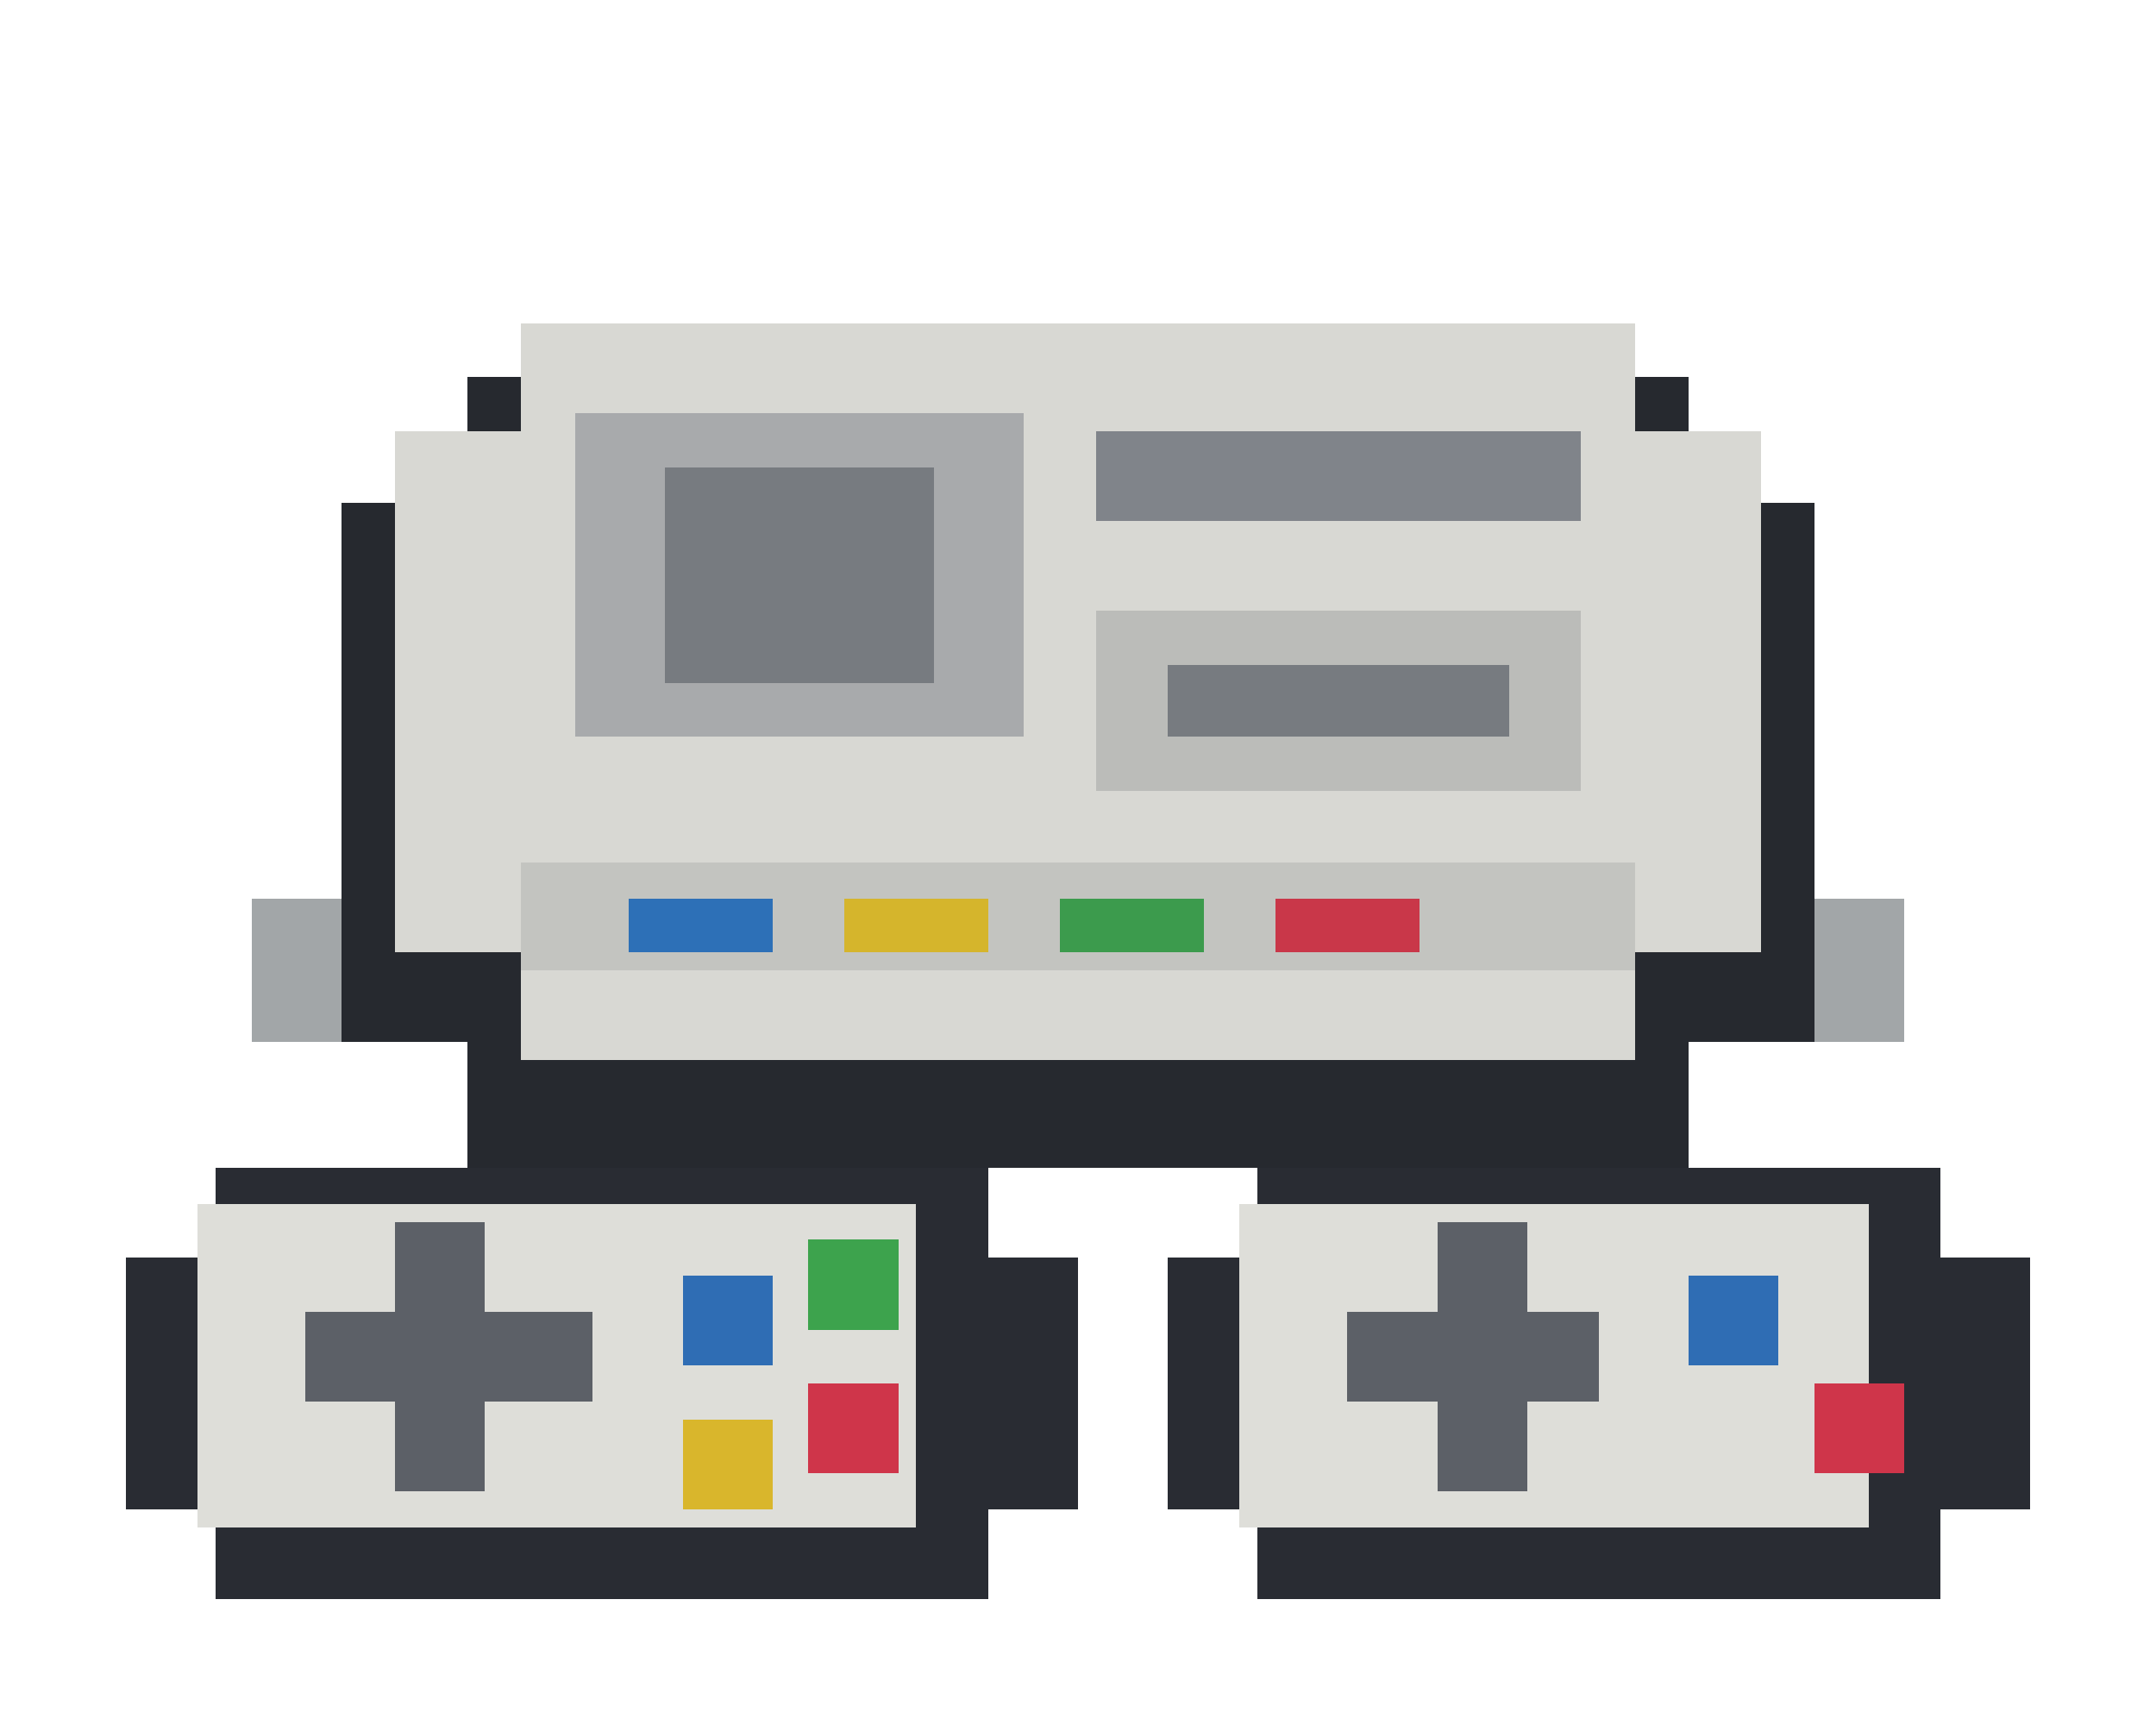
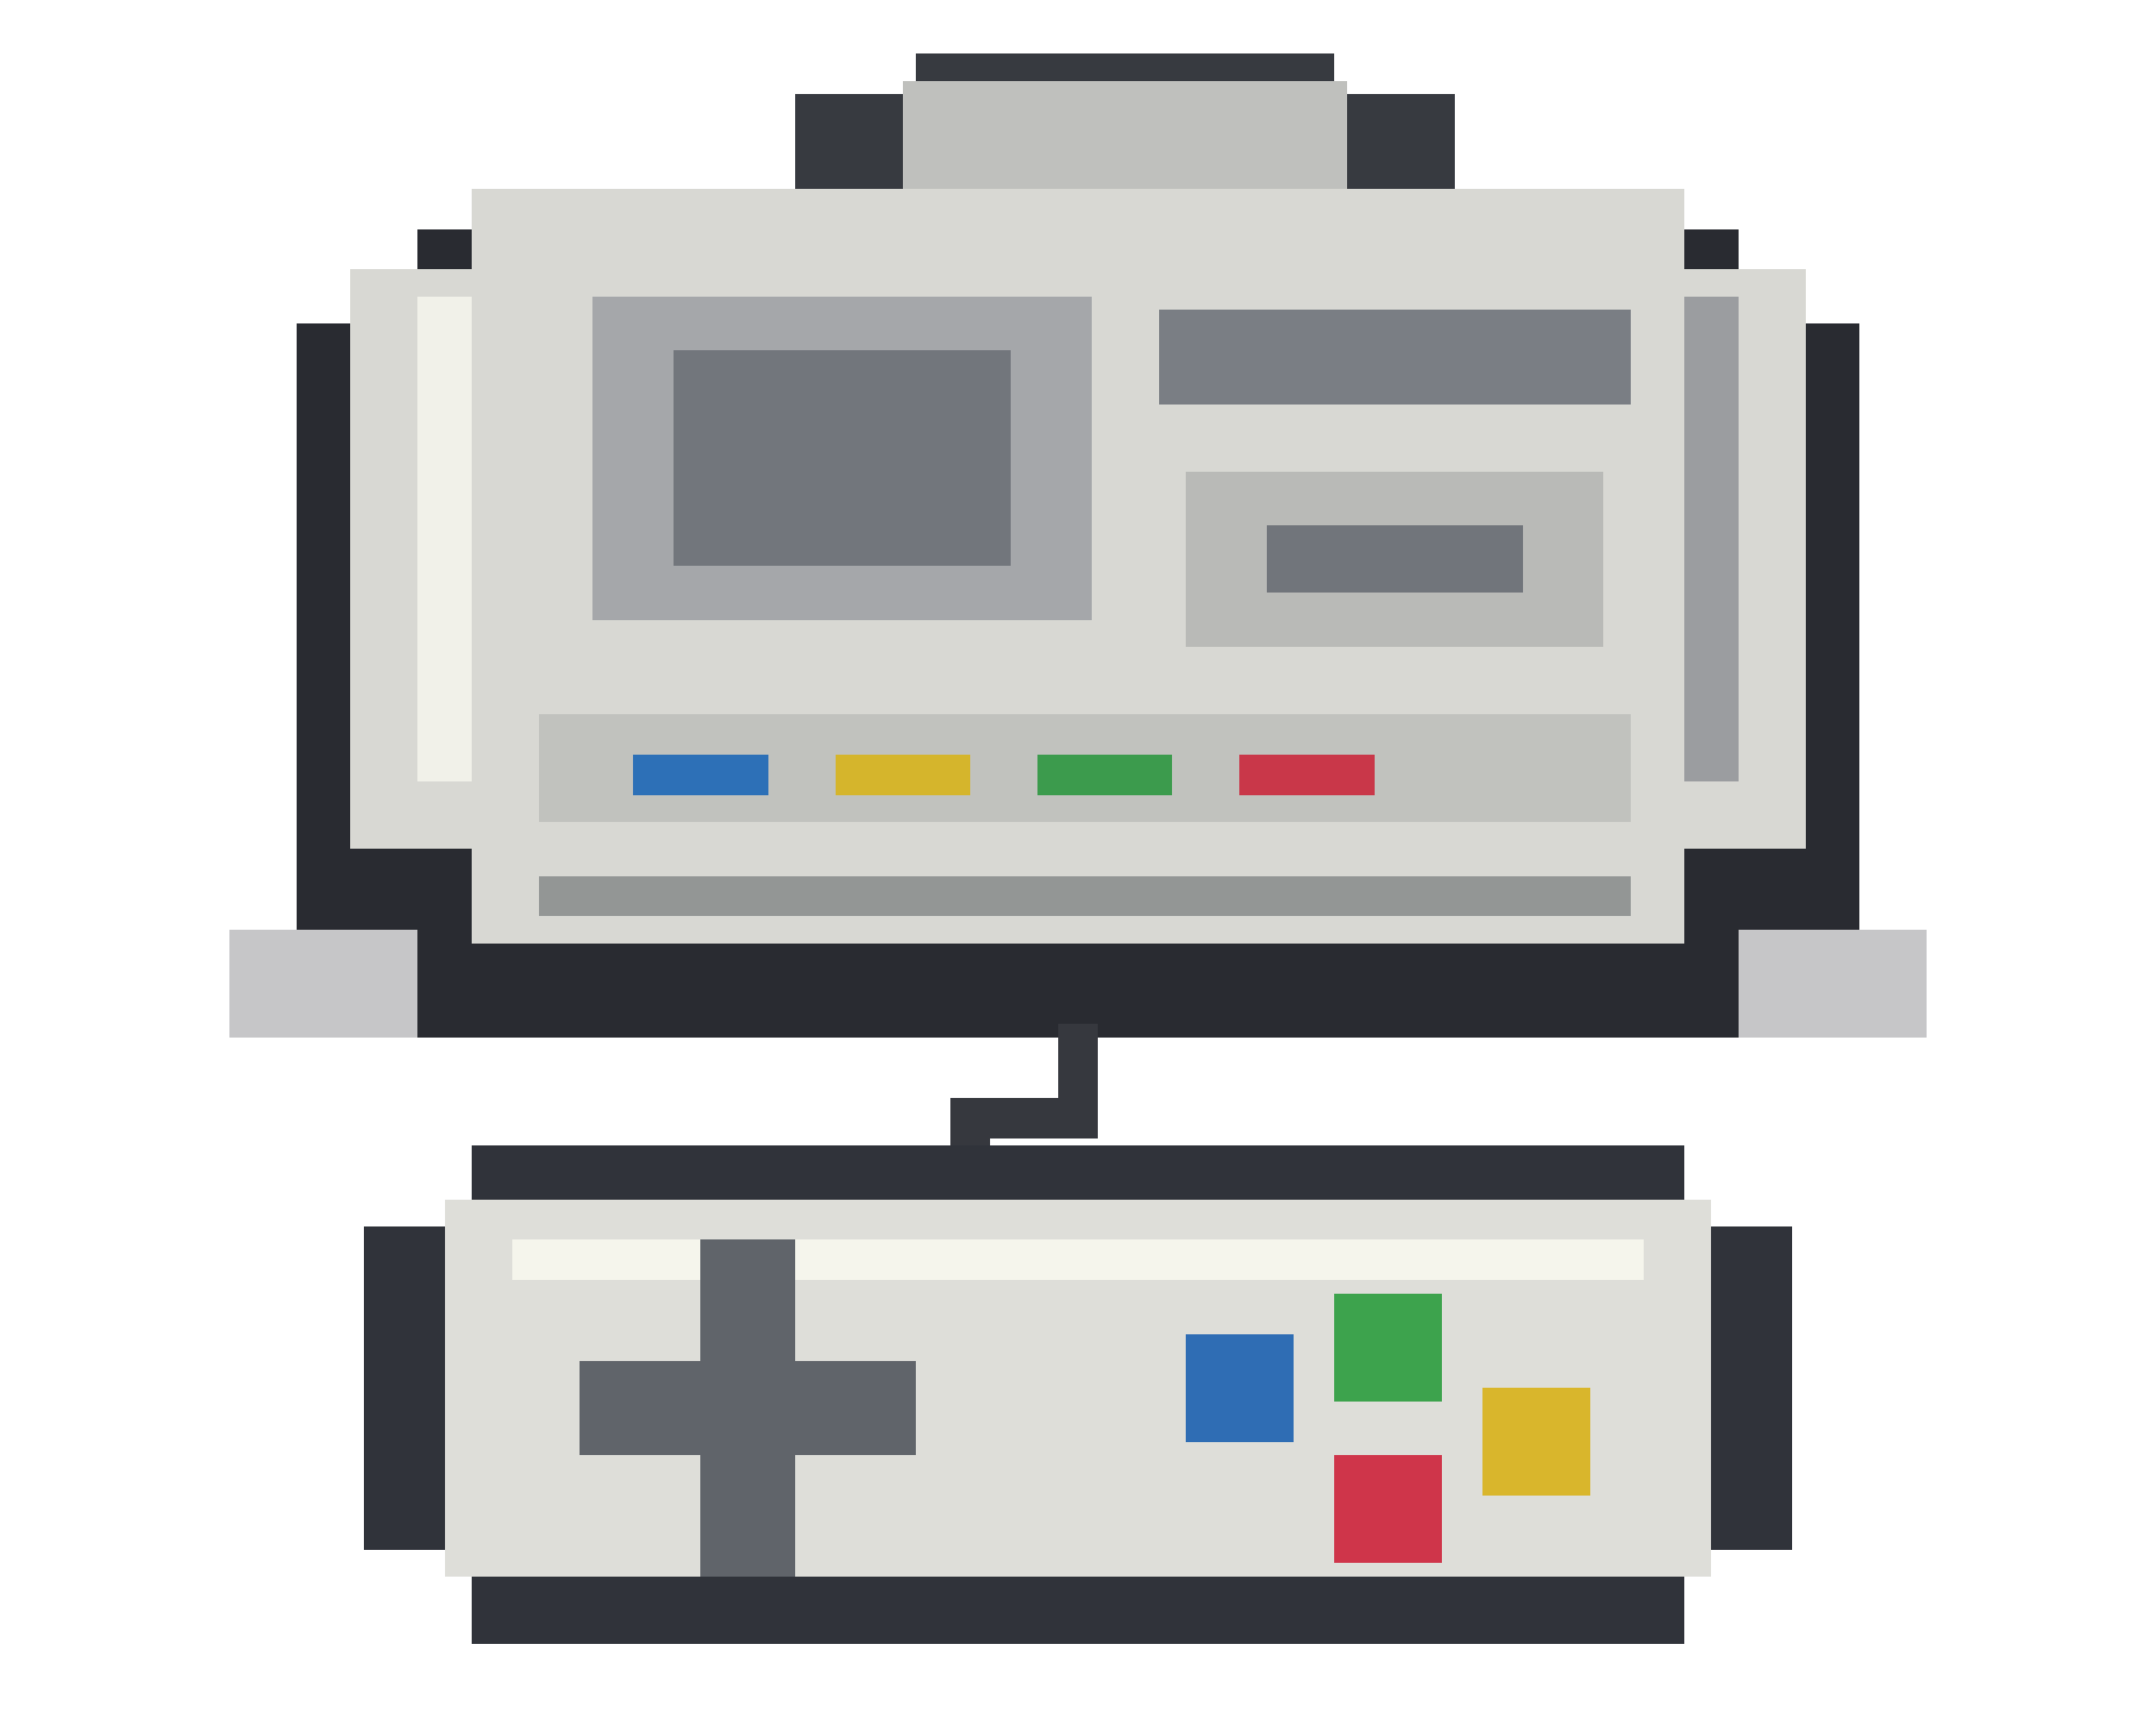
- <svg xmlns="http://www.w3.org/2000/svg" viewBox="0 0 120 96" shape-rendering="crispEdges">
-   <rect x="14" y="50" width="92" height="8" fill="#172126" opacity=".4" />
-   <path d="M19 28h7v-7h68v7h7v30h-7v7H26v-7h-7z" fill="#26292f" />
-   <path d="M22 24h7v-6h62v6h7v29h-7v6H29v-6h-7z" fill="#d8d8d3" />
-   <rect x="32" y="23" width="25" height="18" fill="#a8aaac" />
-   <rect x="37" y="26" width="15" height="12" fill="#777b80" />
-   <rect x="61" y="24" width="27" height="5" fill="#80848a" />
-   <rect x="61" y="34" width="27" height="10" fill="#bbbcb9" />
-   <rect x="65" y="37" width="19" height="4" fill="#777b80" />
-   <rect x="29" y="48" width="62" height="6" fill="#c3c4c0" />
-   <rect x="35" y="50" width="8" height="3" fill="#2d70b7" />
-   <rect x="47" y="50" width="8" height="3" fill="#d5b52c" />
-   <rect x="59" y="50" width="8" height="3" fill="#3c9b4d" />
-   <rect x="71" y="50" width="8" height="3" fill="#c93749" />
-   <path d="M7 70h5v-5h43v5h5v14h-5v5H12v-5H7z" fill="#292c33" />
-   <path d="M11 67h40v18H11z" fill="#deded9" />
-   <rect x="17" y="73" width="16" height="5" fill="#5c6067" />
-   <rect x="22" y="68" width="5" height="15" fill="#5c6067" />
-   <rect x="38" y="71" width="5" height="5" fill="#2f6db4" />
-   <rect x="45" y="69" width="5" height="5" fill="#3da34d" />
-   <rect x="38" y="79" width="5" height="5" fill="#d9b62c" />
-   <rect x="45" y="77" width="5" height="5" fill="#cf354a" />
-   <path d="M65 70h5v-5h38v5h5v14h-5v5H70v-5h-5z" fill="#292c33" />
-   <path d="M69 67h35v18H69z" fill="#deded9" />
-   <rect x="75" y="73" width="14" height="5" fill="#5c6067" />
-   <rect x="80" y="68" width="5" height="15" fill="#5c6067" />
-   <rect x="94" y="71" width="5" height="5" fill="#2f6db4" />
-   <rect x="101" y="77" width="5" height="5" fill="#cf354a" />
+ <svg xmlns="http://www.w3.org/2000/svg" viewBox="0 0 160 128" shape-rendering="crispEdges">
+   <rect x="17" y="69" width="126" height="8" fill="#33343a" opacity=".28" />
+   <path d="M22 24h9v-7h98v7h9v45h-9v8H31v-8h-9z" fill="#292b31" />
+   <path d="M26 20h9v-6h90v6h9v43h-9v7H35v-7h-9z" fill="#d8d8d3" />
+   <rect x="31" y="22" width="4" height="36" fill="#f1f1e9" />
+   <rect x="125" y="22" width="4" height="36" fill="#9b9da0" />
+   <rect x="44" y="22" width="37" height="24" fill="#a5a7aa" />
+   <rect x="50" y="26" width="25" height="16" fill="#72767c" />
+   <rect x="86" y="23" width="35" height="7" fill="#7a7e84" />
+   <rect x="88" y="35" width="31" height="13" fill="#b9bab7" />
+   <rect x="94" y="39" width="19" height="5" fill="#71757b" />
+   <rect x="40" y="53" width="81" height="8" fill="#c1c2be" />
+   <rect x="47" y="56" width="10" height="3" fill="#2d70b7" />
+   <rect x="62" y="56" width="10" height="3" fill="#d5b52c" />
+   <rect x="77" y="56" width="10" height="3" fill="#3c9b4d" />
+   <rect x="92" y="56" width="10" height="3" fill="#c93749" />
+   <path d="M59 14v-7h9V4h31v3h9v7z" fill="#373a40" />
+   <rect x="67" y="6" width="33" height="8" fill="#bfc0bd" />
+   <rect x="40" y="65" width="81" height="3" fill="#939695" />
+   <path d="M80 76v7h-8v6" fill="none" stroke="#36383e" stroke-width="3" />
+   <path d="M27 91h8v-6h90v6h8v24h-8v7H35v-7h-8z" fill="#30333a" />
+   <rect x="33" y="89" width="94" height="28" fill="#deded9" />
+   <rect x="38" y="92" width="84" height="3" fill="#f5f5ec" />
+   <rect x="43" y="101" width="25" height="7" fill="#60646a" />
+   <rect x="52" y="92" width="7" height="25" fill="#60646a" />
+   <rect x="88" y="99" width="8" height="8" fill="#2f6db4" />
+   <rect x="99" y="96" width="8" height="8" fill="#3da34d" />
+   <rect x="99" y="108" width="8" height="8" fill="#cf354a" />
+   <rect x="110" y="103" width="8" height="8" fill="#d9b62c" />
</svg>
